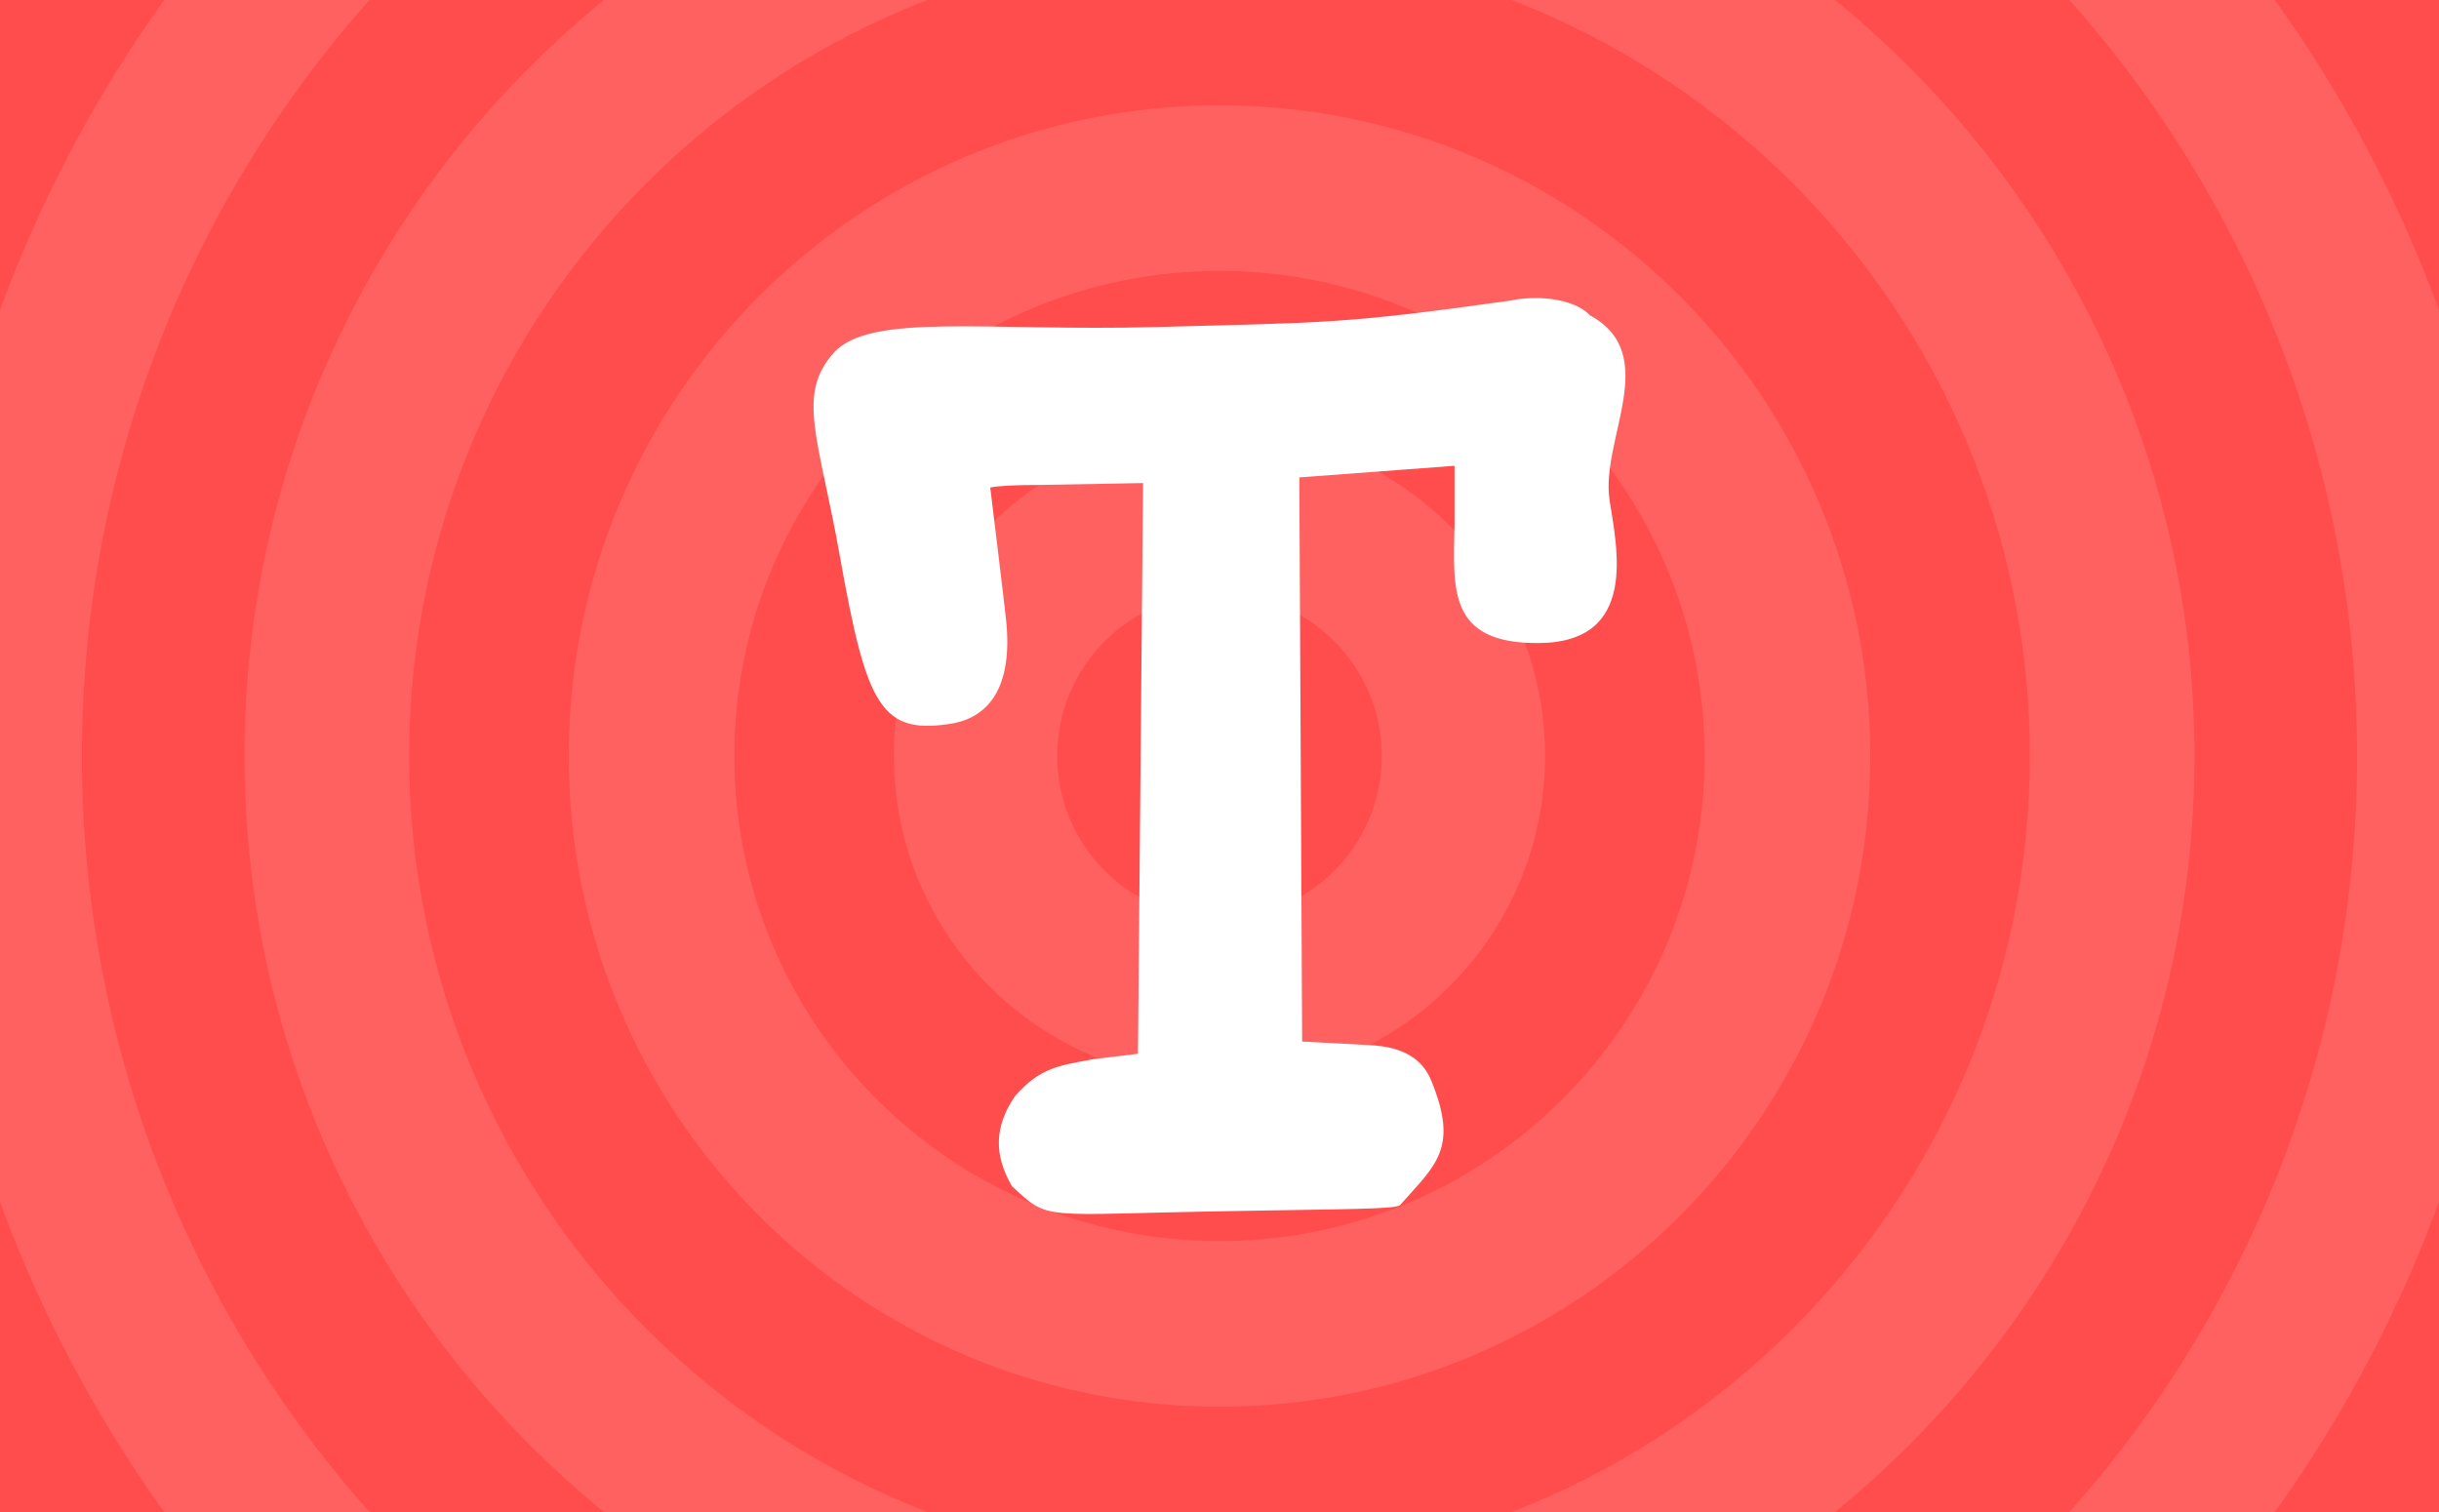
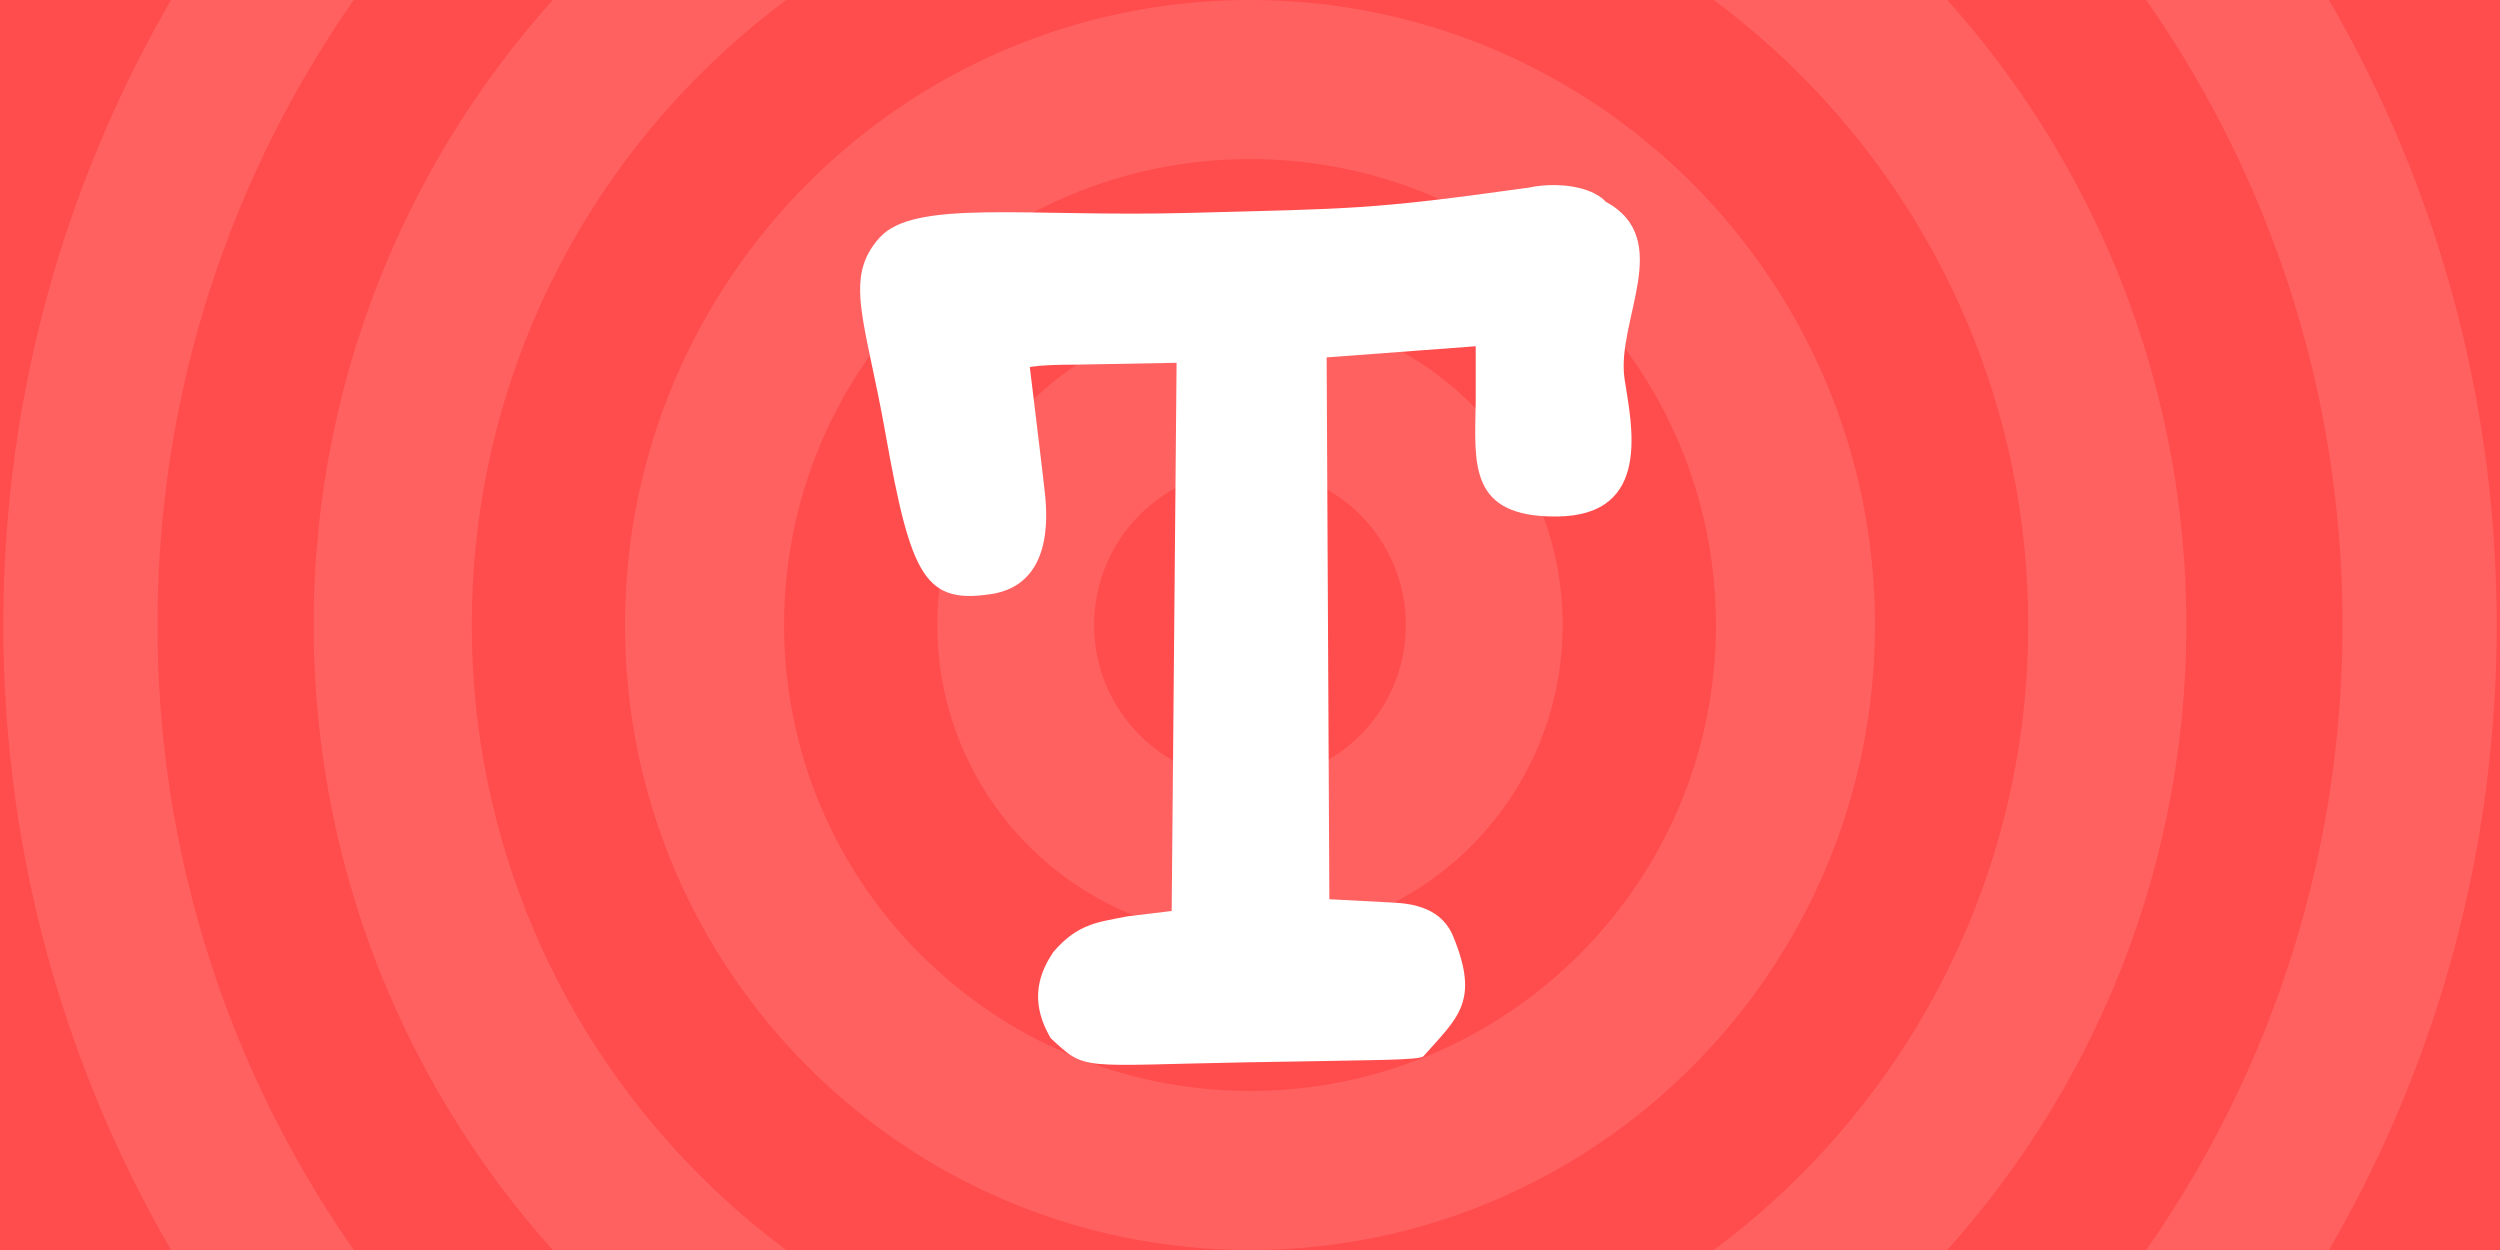
- <svg xmlns="http://www.w3.org/2000/svg" width="600" height="372" viewBox="0 0 158.75 98.425">
-   <path fill="red" d="M0 98.425V0h158.75v98.425z" style="mix-blend-mode:normal;fill-rule:nonzero;stroke:none;stroke-linecap:butt;stroke-linejoin:miter;stroke-miterlimit:10;stroke-dasharray:none;stroke-dashoffset:0;fill:#ff4c4c;fill-opacity:1" />
-   <path fill="#ff4040" d="M-5.118 49.213c0-46.664 37.829-84.493 84.493-84.493 46.664 0 84.493 37.829 84.493 84.493 0 46.664-37.829 84.493-84.493 84.493-46.664 0-84.493-37.829-84.493-84.493z" style="mix-blend-mode:normal;fill-rule:nonzero;stroke:none;stroke-linecap:butt;stroke-linejoin:miter;stroke-miterlimit:10;stroke-dasharray:none;stroke-dashoffset:0;fill:#ff6161;fill-opacity:1" />
-   <path fill="red" d="M5.333 49.213c0-40.892 33.15-74.042 74.042-74.042 40.892 0 74.042 33.15 74.042 74.042 0 40.892-33.15 74.042-74.042 74.042-40.892 0-74.042-33.15-74.042-74.042z" style="mix-blend-mode:normal;fill-rule:nonzero;stroke:none;stroke-linecap:butt;stroke-linejoin:miter;stroke-miterlimit:10;stroke-dasharray:none;stroke-dashoffset:0;fill:#ff4c4c;fill-opacity:1" />
-   <path fill="#ff4040" d="M15.916 49.213c0-35.047 28.411-63.459 63.459-63.459 35.047 0 63.459 28.411 63.459 63.459 0 35.047-28.411 63.459-63.459 63.459-35.047 0-63.459-28.411-63.459-63.459z" style="mix-blend-mode:normal;fill-rule:nonzero;stroke:none;stroke-linecap:butt;stroke-linejoin:miter;stroke-miterlimit:10;stroke-dasharray:none;stroke-dashoffset:0;fill:#ff6161;fill-opacity:1" />
-   <path fill="red" d="M26.632 49.213c0-29.129 23.614-52.743 52.743-52.743 29.129 0 52.743 23.614 52.743 52.743 0 29.129-23.614 52.743-52.743 52.743-29.129 0-52.743-23.614-52.743-52.743z" style="mix-blend-mode:normal;fill-rule:nonzero;stroke:none;stroke-linecap:butt;stroke-linejoin:miter;stroke-miterlimit:10;stroke-dasharray:none;stroke-dashoffset:0;fill:#ff4c4c;fill-opacity:1" />
-   <path fill="#ff4040" d="M37.017 49.213c0-23.394 18.964-42.358 42.358-42.358 23.394 0 42.358 18.964 42.358 42.358 0 23.394-18.964 42.358-42.358 42.358-23.394 0-42.358-18.964-42.358-42.358z" style="mix-blend-mode:normal;fill-rule:nonzero;stroke:none;stroke-linecap:butt;stroke-linejoin:miter;stroke-miterlimit:10;stroke-dasharray:none;stroke-dashoffset:0;fill:#ff6161;fill-opacity:1" />
-   <path fill="red" d="M47.799 49.213c0-17.439 14.137-31.576 31.576-31.576s31.576 14.137 31.576 31.576c0 17.439-14.137 31.576-31.576 31.576-17.439 0-31.576-14.137-31.576-31.576z" style="mix-blend-mode:normal;fill-rule:nonzero;stroke:none;stroke-linecap:butt;stroke-linejoin:miter;stroke-miterlimit:10;stroke-dasharray:none;stroke-dashoffset:0;fill:#ff4c4c;fill-opacity:1" />
-   <path fill="#ff4040" d="M58.183 49.213c0-11.704 9.488-21.192 21.192-21.192 11.704 0 21.192 9.488 21.192 21.192 0 11.704-9.488 21.192-21.192 21.192-11.704 0-21.192-9.488-21.192-21.192z" style="mix-blend-mode:normal;fill-rule:nonzero;stroke:none;stroke-linecap:butt;stroke-linejoin:miter;stroke-miterlimit:10;stroke-dasharray:none;stroke-dashoffset:0;fill:#ff6161;fill-opacity:1" />
-   <path fill="red" d="M68.811 49.213c0-5.834 4.73-10.564 10.564-10.564 5.834 0 10.564 4.73 10.564 10.564 0 5.834-4.73 10.564-10.564 10.564-5.834 0-10.564-4.73-10.564-10.564z" style="mix-blend-mode:normal;fill-rule:nonzero;stroke:none;stroke-linecap:butt;stroke-linejoin:miter;stroke-miterlimit:10;stroke-dasharray:none;stroke-dashoffset:0;fill:#ff4c4c;fill-opacity:1" />
-   <path fill="#fff" d="M103.474 20.52c4.719 2.551.686 8.068 1.29 12.04.459 3.016 1.927 9.242-4.585 9.3-6.018.053-5.575-3.568-5.506-7.775v-3.763l-10.103.756.184 36.722 4.241.226c2.687.084 3.705 1.194 4.167 2.325 1.799 4.408.289 5.469-2.021 8.082-.241.289-3.14.261-11.913.419-11.484.208-10.927.632-13.362-1.637-1.225-2.098-1.105-3.955.191-5.85 1.67-1.944 3.05-2.011 5.044-2.41l2.967-.357.332-37.153-6.872.125c-2.451 0-3.075.166-3.075.166s.973 7.965 1.03 8.609c.457 4.371-1.113 6.266-3.382 6.731-4.745.814-5.684-1.005-7.437-10.877-1.365-7.684-2.852-10.499-.391-13.237 2.364-2.629 9.984-1.379 20.965-1.674 11.081-.297 12.21-.198 23.068-1.719 0 0 1.328-.328 2.903-.068 1.712.283 2.264 1.019 2.264 1.019z" style="mix-blend-mode:normal;fill-rule:nonzero;stroke:none;stroke-linecap:butt;stroke-linejoin:miter;stroke-miterlimit:10;stroke-dasharray:none;stroke-dashoffset:0" />
+ <svg xmlns="http://www.w3.org/2000/svg" width="600" height="300" viewBox="0 0 158.75 79.375">
+   <path fill="red" d="M0 79.375V0h158.75v79.375z" style="mix-blend-mode:normal;fill:#ff4c4c;fill-opacity:1;fill-rule:nonzero;stroke:none;stroke-width:.898;stroke-linecap:butt;stroke-linejoin:miter;stroke-miterlimit:10;stroke-dasharray:none;stroke-dashoffset:0" />
+   <path fill="#ff4040" d="M.209 39.688c0-43.722 35.444-79.166 79.166-79.166 43.722 0 79.166 35.444 79.166 79.166 0 43.722-35.444 79.166-79.166 79.166-43.722 0-79.166-35.444-79.166-79.166z" style="mix-blend-mode:normal;fill:#ff6161;fill-opacity:1;fill-rule:nonzero;stroke:none;stroke-width:.937;stroke-linecap:butt;stroke-linejoin:miter;stroke-miterlimit:10;stroke-dasharray:none;stroke-dashoffset:0" />
+   <path fill="red" d="M10.001 39.688c0-38.314 31.06-69.374 69.374-69.374 38.314 0 69.374 31.06 69.374 69.374 0 38.314-31.06 69.374-69.374 69.374S10.001 78.002 10.001 39.688z" style="mix-blend-mode:normal;fill:#ff4c4c;fill-opacity:1;fill-rule:nonzero;stroke:none;stroke-width:.937;stroke-linecap:butt;stroke-linejoin:miter;stroke-miterlimit:10;stroke-dasharray:none;stroke-dashoffset:0" />
+   <path fill="#ff4040" d="M19.917 39.688c0-32.838 26.62-59.458 59.458-59.458 32.838 0 59.458 26.62 59.458 59.458 0 32.838-26.62 59.458-59.458 59.458-32.838 0-59.458-26.62-59.458-59.458z" style="mix-blend-mode:normal;fill:#ff6161;fill-opacity:1;fill-rule:nonzero;stroke:none;stroke-width:.937;stroke-linecap:butt;stroke-linejoin:miter;stroke-miterlimit:10;stroke-dasharray:none;stroke-dashoffset:0" />
+   <path fill="red" d="M29.957 39.688c0-27.293 22.125-49.418 49.418-49.418 27.293 0 49.418 22.125 49.418 49.418s-22.125 49.418-49.418 49.418c-27.293 0-49.418-22.125-49.418-49.418z" style="mix-blend-mode:normal;fill:#ff4c4c;fill-opacity:1;fill-rule:nonzero;stroke:none;stroke-width:.937;stroke-linecap:butt;stroke-linejoin:miter;stroke-miterlimit:10;stroke-dasharray:none;stroke-dashoffset:0" />
+   <path fill="#ff4040" d="M39.687 39.688C39.687 17.769 57.456 0 79.375 0c21.919 0 39.688 17.769 39.688 39.688 0 21.919-17.769 39.688-39.688 39.688-21.919 0-39.688-17.769-39.688-39.688z" style="mix-blend-mode:normal;fill:#ff6161;fill-opacity:1;fill-rule:nonzero;stroke:none;stroke-width:.937;stroke-linecap:butt;stroke-linejoin:miter;stroke-miterlimit:10;stroke-dasharray:none;stroke-dashoffset:0" />
+   <path fill="red" d="M49.789 39.688c0-16.34 13.246-29.586 29.586-29.586 16.34 0 29.586 13.246 29.586 29.586 0 16.34-13.246 29.586-29.586 29.586-16.34 0-29.586-13.246-29.586-29.586z" style="mix-blend-mode:normal;fill:#ff4c4c;fill-opacity:1;fill-rule:nonzero;stroke:none;stroke-width:.937;stroke-linecap:butt;stroke-linejoin:miter;stroke-miterlimit:10;stroke-dasharray:none;stroke-dashoffset:0" />
+   <path fill="#ff4040" d="M59.52 39.688c0-10.966 8.89-19.855 19.855-19.855 10.966 0 19.855 8.89 19.855 19.855 0 10.966-8.89 19.855-19.855 19.855-10.966 0-19.855-8.89-19.855-19.855z" style="mix-blend-mode:normal;fill:#ff6161;fill-opacity:1;fill-rule:nonzero;stroke:none;stroke-width:.937;stroke-linecap:butt;stroke-linejoin:miter;stroke-miterlimit:10;stroke-dasharray:none;stroke-dashoffset:0" />
+   <path fill="red" d="M69.477 39.688c0-5.467 4.432-9.898 9.898-9.898 5.467 0 9.898 4.432 9.898 9.898 0 5.467-4.432 9.898-9.898 9.898-5.467 0-9.898-4.432-9.898-9.898z" style="mix-blend-mode:normal;fill:#ff4c4c;fill-opacity:1;fill-rule:nonzero;stroke:none;stroke-width:.937;stroke-linecap:butt;stroke-linejoin:miter;stroke-miterlimit:10;stroke-dasharray:none;stroke-dashoffset:0" />
+   <path fill="#fff" d="M101.954 12.804c4.421 2.39.642 7.559 1.209 11.281.43 2.826 1.806 8.66-4.296 8.713-5.638.05-5.223-3.343-5.159-7.285v-3.526l-9.466.708.172 34.406 3.973.211c2.518.079 3.472 1.118 3.904 2.178 1.685 4.13.27 5.124-1.893 7.573-.226.27-2.942.244-11.162.393-10.76.195-10.238.592-12.519-1.534-1.148-1.966-1.036-3.706.179-5.481 1.565-1.822 2.857-1.884 4.726-2.258l2.78-.335.311-34.81-6.439.117c-2.297 0-2.881.156-2.881.156s.912 7.463.965 8.066c.428 4.095-1.043 5.87-3.169 6.306-4.446.763-5.325-.942-6.968-10.192-1.279-7.199-2.673-9.837-.366-12.403 2.214-2.463 9.354-1.292 19.643-1.568 10.382-.279 11.44-.186 21.613-1.611 0 0 1.244-.307 2.72-.063 1.605.265 2.121.955 2.121.955z" style="mix-blend-mode:normal;fill-rule:nonzero;stroke:none;stroke-width:.937;stroke-linecap:butt;stroke-linejoin:miter;stroke-miterlimit:10;stroke-dasharray:none;stroke-dashoffset:0" />
</svg>
